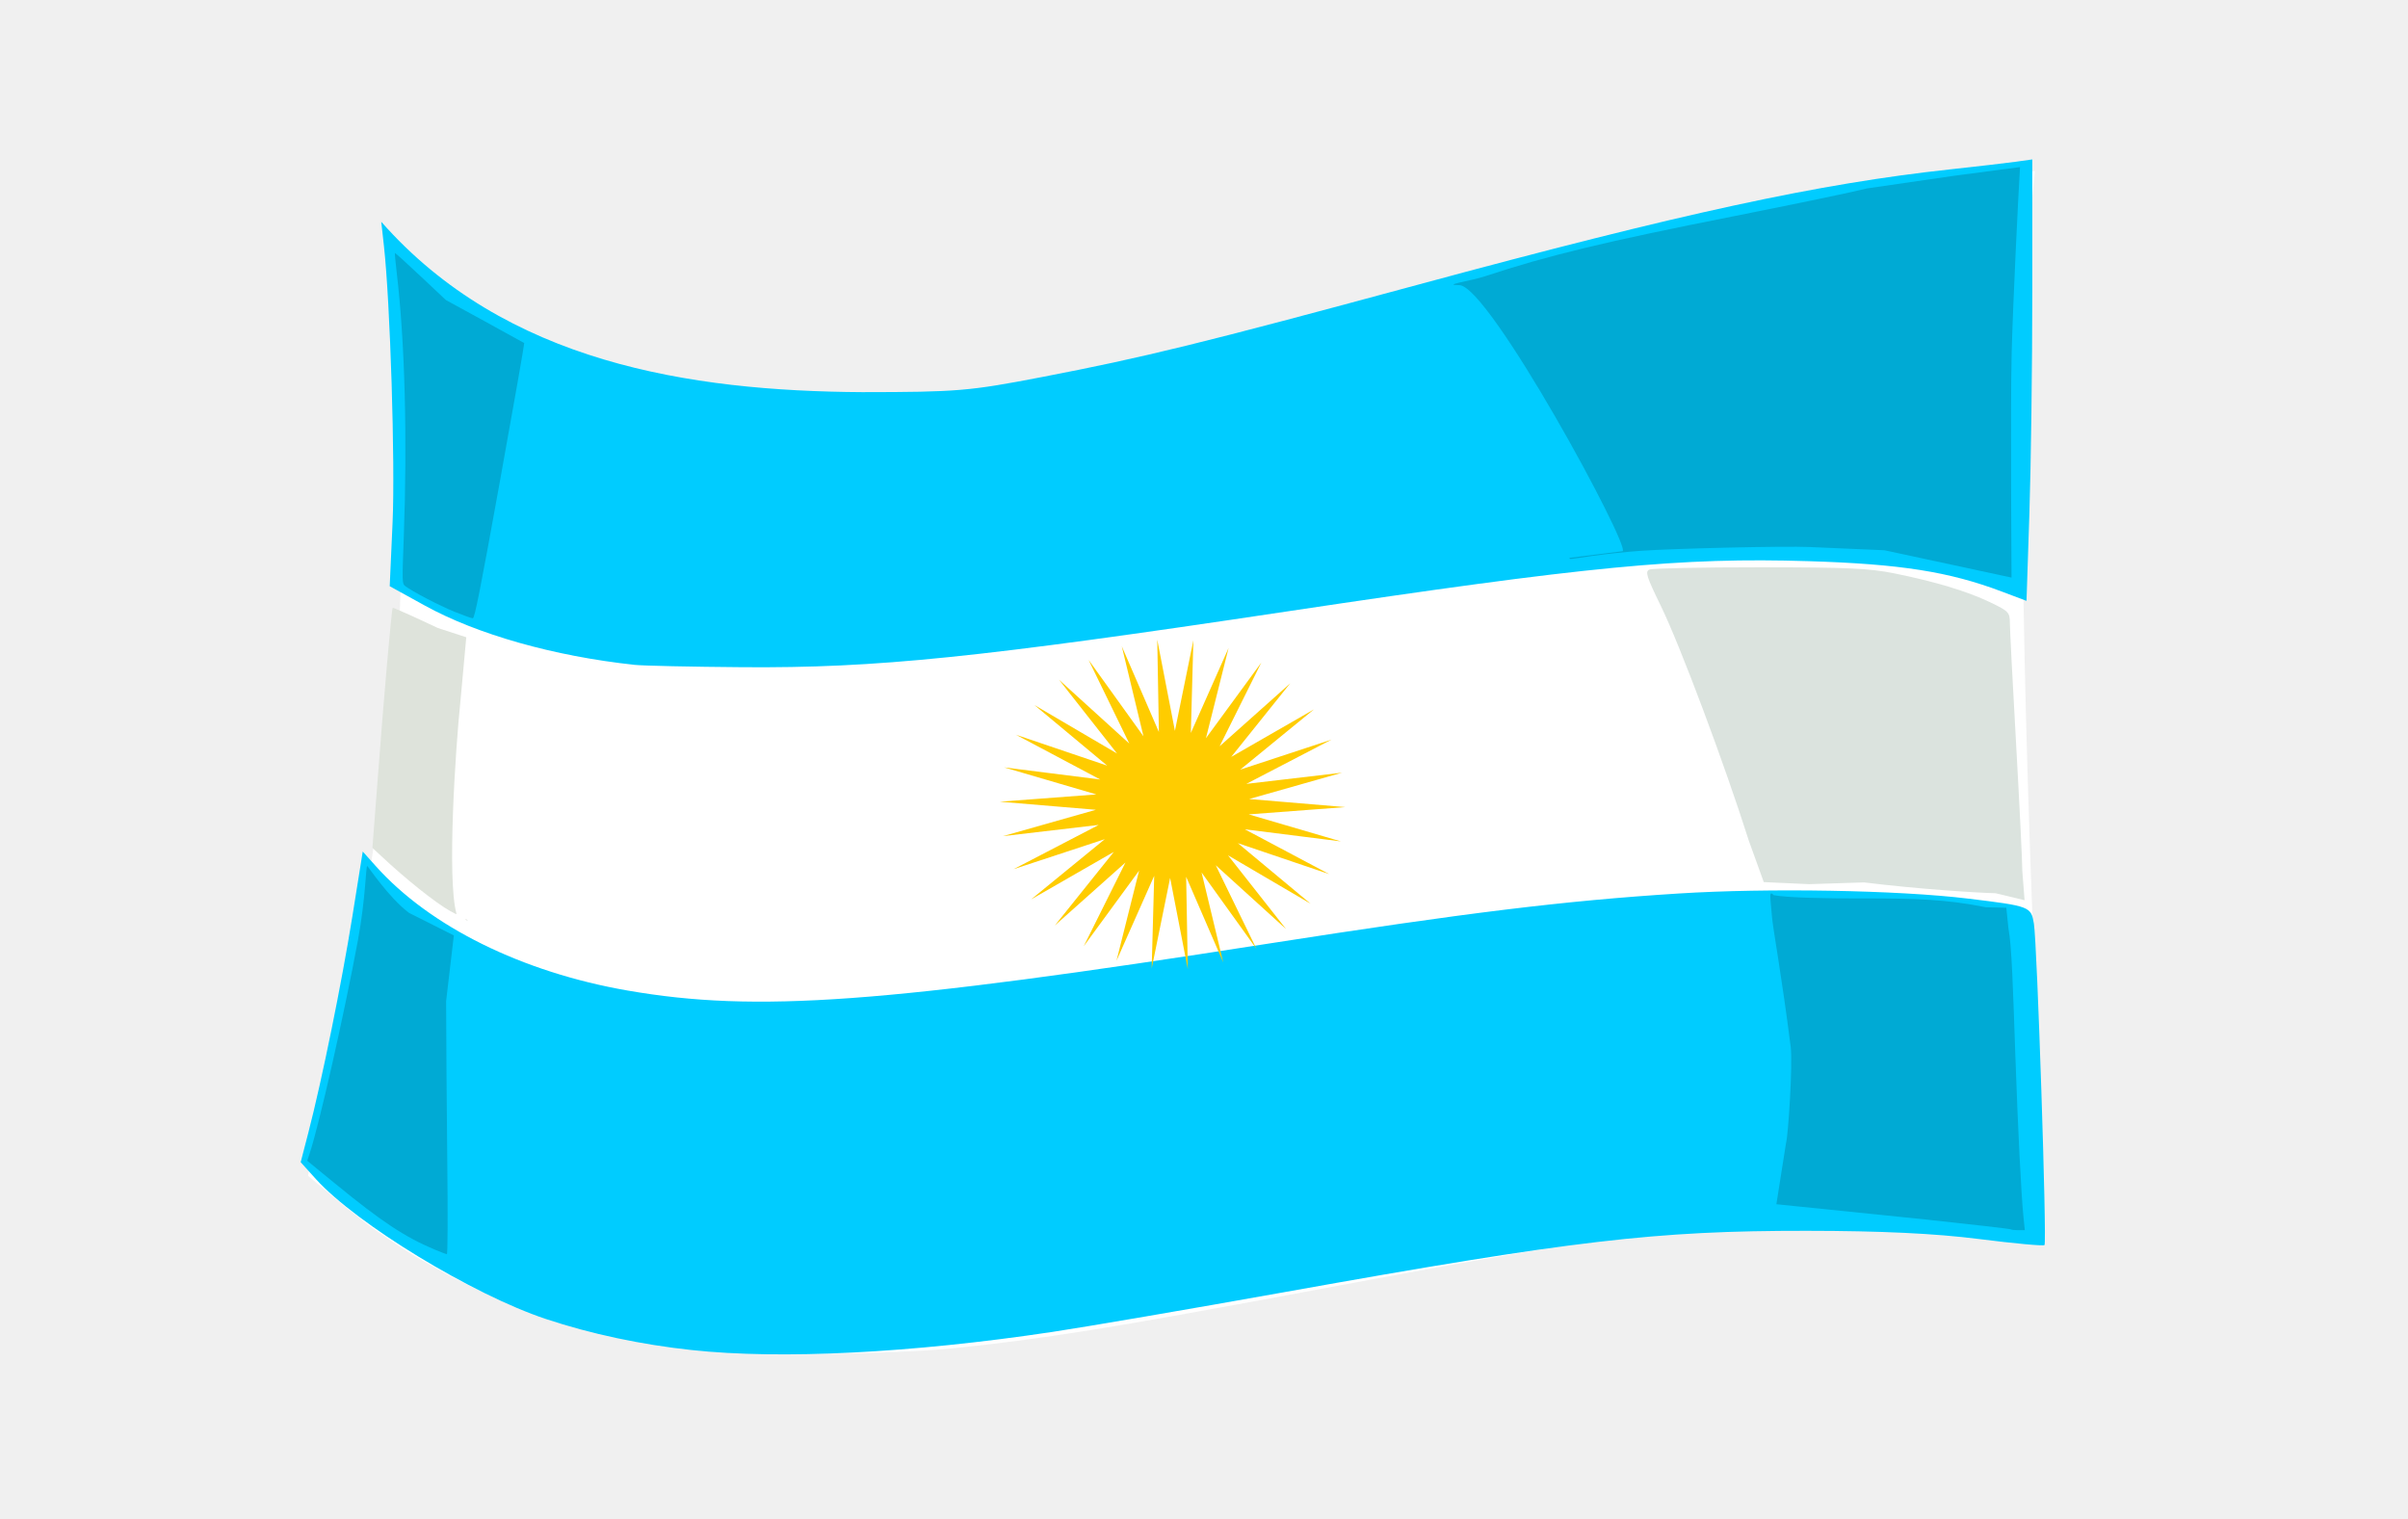
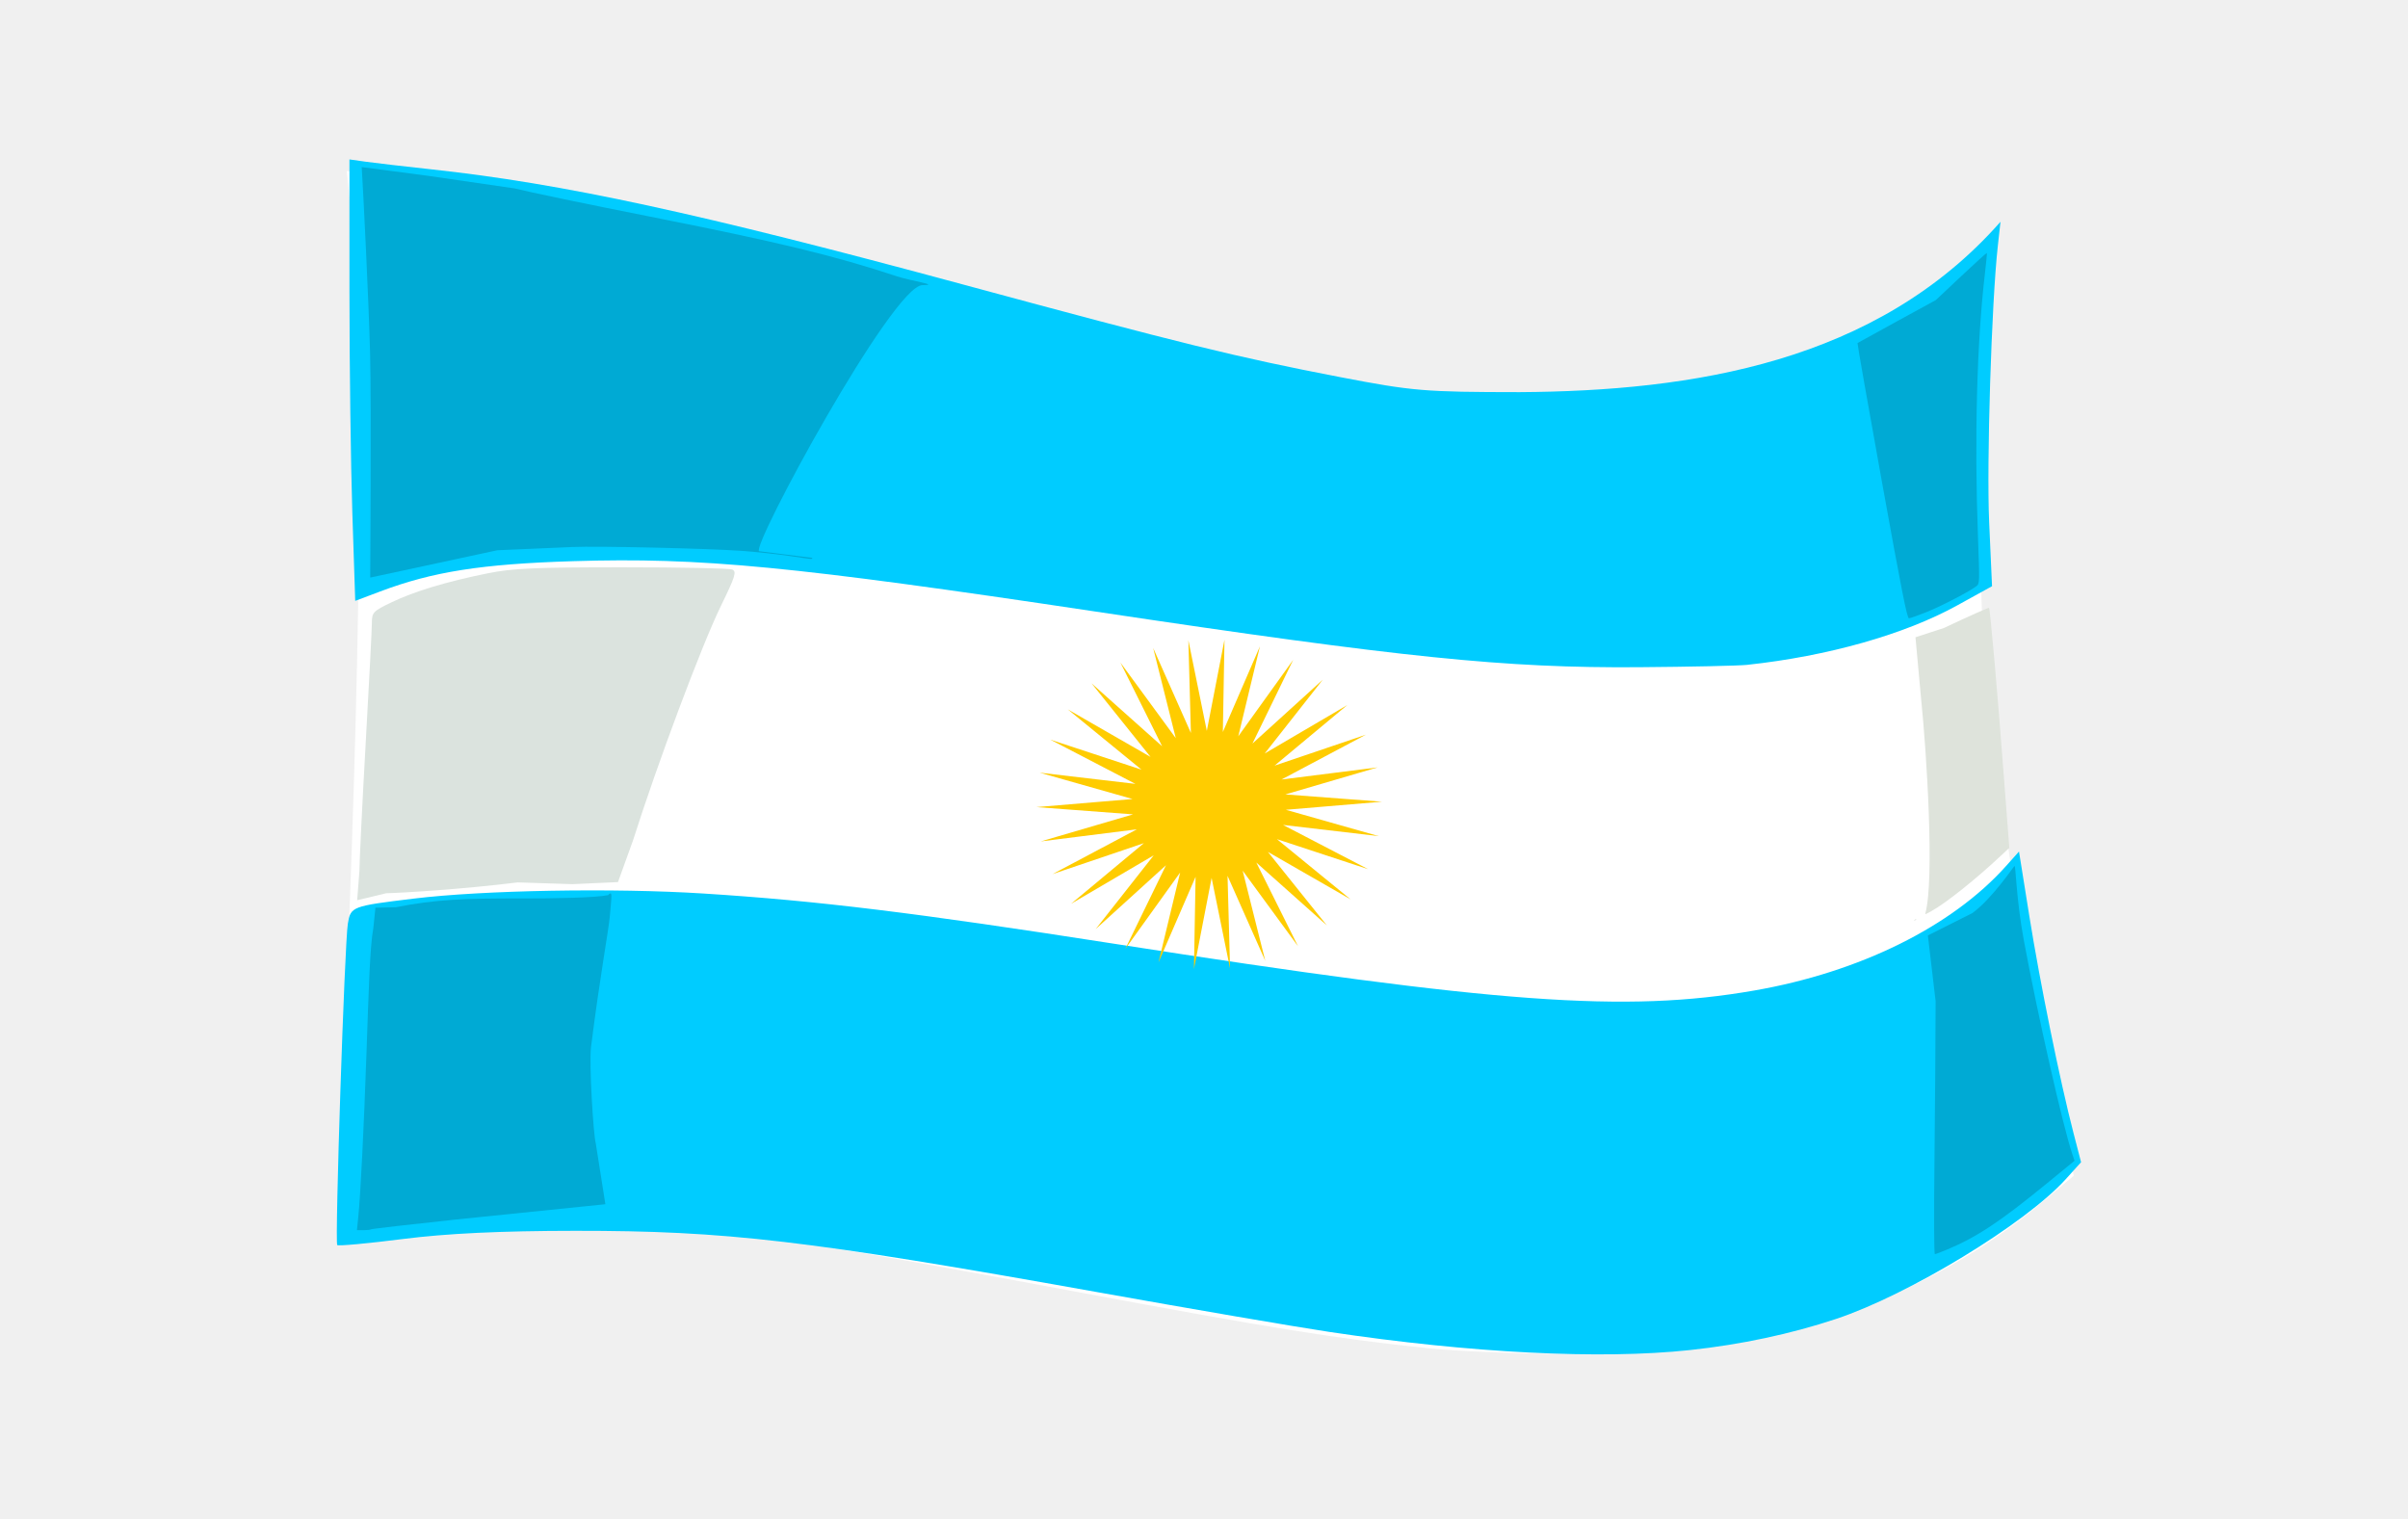
<svg xmlns="http://www.w3.org/2000/svg" width="303.307" height="191.268" id="svg4363" version="1.1">
  <defs id="defs4365">
    </defs>
-   <g id="layer1" transform="translate(0,-861.0945)">
+   <g id="layer1" transform="translate(300,-861.0945) scale(-1,1)">
    <path style="fill:#ffffff;fill-opacity:1" d="m 87.145,1031.1 c -16.8,-2.016 -32.334,-8.507 -44.246,-18.488 -2.203,-1.846 -4.045,-3.381 -4.093,-3.412 -0.049,-0.031 0.805,-3.913 1.896,-8.628 4.513,-19.495 7.52,-37.724 9.251,-56.081 0.984,-10.432 0.825,-34.48 -0.293,-44.461 -0.496,-4.43 -0.824,-8.139 -0.727,-8.242 0.096,-0.103 1.983,1.39 4.192,3.318 21.911,19.117 51.647,22.421 99.122,11.014 3.651,-0.877 14.335,-3.687 23.743,-6.245 32,-8.699 36.658,-9.919 45.265,-11.854 11.312,-2.543 23.278,-4.554 29.801,-5.009 l 5.26,-0.367 -0.327,3.327 c -1.773,18.05 -1.651,50.381 0.376,99.796 0.698,17.024 1.19,31.038 1.092,31.142 -0.098,0.104 -1.522,-0.064 -3.166,-0.372 -10.995,-2.063 -29.858,-2.083 -46.134,-0.049 -11.785,1.473 -18.051,2.521 -43.911,7.344 -24.519,4.573 -32.599,5.872 -43.855,7.048 -8.417,0.88 -26.741,1.001 -33.245,0.221 l 0,-10e-5 z" id="path3428" />
    <path style="fill:#00ccff;fill-opacity:1" d="m 79.897,944.832 c -10.127,-1.091 -19.793,-3.827 -26.41,-7.476 l -4.399,-2.426 0.362,-8.073 c 0.334,-7.451 -0.298,-27.623 -1.091,-34.782 l -0.338,-3.049 c 15.61,17.733 38.82,21.328 60.574,21.46 11.962,-0.008 13.47,-0.134 22.618,-1.895 12.971,-2.498 20.095,-4.248 47.451,-11.653 33.278,-9.008 50.419,-12.721 67.011,-14.515 3.371,-0.365 7.07,-0.794 8.219,-0.955 l 2.09,-0.292 -0.001,16.759 c -0.001,9.218 -0.165,21.728 -0.364,27.801 l -0.363,11.042 -3.119,-1.176 c -6.64,-2.505 -12.778,-3.47 -24.343,-3.826 -16.059,-0.495 -27.651,0.623 -65.791,6.348 -38.764,5.818 -51.62,7.135 -68.454,7.009 -6.436,-0.048 -12.58,-0.182 -13.652,-0.298 l -1.7e-4,0 z" id="path3243" />
    <path style="fill:#00ccff;fill-opacity:1" d="m 87.141,1031.143 c -6.416,-0.689 -12.704,-2.028 -18.389,-3.916 -9.193,-3.054 -23.865,-11.979 -28.953,-17.612 l -1.927,-2.134 0.96,-3.699 c 1.697,-6.539 4.212,-18.89 5.553,-27.275 l 1.305,-8.158 1.641,1.835 c 6.813,7.62 18.428,13.362 31.7,15.67 16.228,2.822 32.326,1.647 80.552,-5.878 25.154,-3.925 37.401,-5.423 51.823,-6.339 11.283,-0.716 27.7,-0.427 36.499,0.643 7.796,0.948 7.924,0.997 8.281,3.155 0.409,2.47 1.653,40.145 1.337,40.481 -0.133,0.142 -3.856,-0.201 -8.274,-0.762 -5.509,-0.7 -12.319,-1.024 -21.684,-1.032 -19.022,-0.016 -29.29,1.189 -65.754,7.72 -11.799,2.114 -24.964,4.37 -29.255,5.014 -17.787,2.67 -34.167,3.494 -45.415,2.287 l 0,0 z" id="path3247" />
    <path style="fill:#dee3db;fill-opacity:1" d="m 49.468,937.653 c -0.147,0.147 -1.118,11.23 -1.853,21.054 l -0.706,9.178 1.059,0.986 c 3.079,2.9 6.925,5.972 8.734,6.971 0.244,0.135 0.498,0.275 0.75,0.399 0.013,-0.024 0.031,-0.046 0.044,-0.07 -1.204,-4.292 -0.136,-20.666 0.507,-26.852 l 0.728,-7.957 -3.595,-1.174 c -3.065,-1.453 -5.619,-2.584 -5.669,-2.535 z m 9.22,39.198 c -0.02,0.034 -0.047,0.06 -0.066,0.094 0.073,0.027 0.148,0.066 0.221,0.094 0.013,0.005 0.056,10e-4 0.088,0 -0.042,-0.054 -0.114,-0.112 -0.243,-0.188 z" id="path3253" />
    <path style="fill:#00aad4;fill-opacity:1" d="m 57.238,938.147 c -1.893,-0.767 -5.405,-2.604 -6.23,-3.258 -0.355,-0.281 -0.36,-0.522 -0.147,-6.226 0.461,-12.337 0.135,-24.578 -0.883,-33.161 -0.162,-1.369 -0.269,-2.514 -0.236,-2.545 0.032,-0.031 1.491,1.29 3.241,2.937 l 3.182,2.994 4.896,2.676 c 2.693,1.472 4.929,2.705 4.97,2.74 0.041,0.035 -1.333,7.851 -3.054,17.368 -2.494,13.796 -3.188,17.303 -3.423,17.299 -0.163,-0.003 -1.204,-0.374 -2.315,-0.824 l 0,0 z" id="path3269" />
    <path style="fill:#00aad4;fill-opacity:1" d="m 54.707,1018.466 c -3.711,-1.559 -6.671,-3.522 -12.471,-8.271 l -3.539,-2.898 0.293,-0.876 c 1.204,-3.6 4.351,-17.495 6.097,-26.917 0.978,-5.281 0.998,-9.439 1.174,-9.33 0.131,0.082 2.723,4.012 5.277,5.914 l 5.629,2.83 -0.974,8.281 c 0.006,4.209 0.07,13.101 0.142,19.76 0.079,7.274 0.059,12.105 -0.049,12.101 -0.099,0 -0.809,-0.272 -1.578,-0.595 l 1e-5,0 -6e-5,0 z" id="path3278" />
    <path style="fill:#00aad4;fill-opacity:1" d="m 204.378,930.523 c 1.08,-0.448 -16.818,-33.511 -20.568,-33.512 -2.329,-7.5e-4 1.479,-0.536 3.208,-1.109 7.933,-2.626 15.116,-4.36 31.415,-7.584 7.477,-1.479 15.262,-3.103 16.724,-3.489 l 11.058,-1.607 8.223,-1.082 c -0.216,3.479 -0.88,16.869 -1.049,23.255 -0.188,7.133 -0.006,28.607 -0.026,28.449 l -16.001,-3.442 -9.451,-0.409 c -3.102,-0.14 -17.172,0.181 -21.398,0.489 -1.734,0.126 -4.391,0.411 -5.905,0.633 -3.228,0.473 -2.818,0.439 -2.929,0.246 l 0,0 6.698,-0.839 z" id="path3404" />
    <path style="fill:#00aad4;fill-opacity:1" d="m 253.269,1015.936 c -0.064,-0.06 -4.896,-0.618 -10.739,-1.242 l -18.782,-1.921 1.208,-7.647 c 0.302,-1.07 0.861,-10.068 0.6,-12.146 -1.109,-8.84 -2.237,-14.852 -2.364,-16.434 -0.216,-2.69 -0.435,-3.419 0.321,-2.602 0.759,0.821 -0.53,-0.182 -0.101,-0.098 1.658,0.325 6.81,0.422 10.794,0.413 7.292,-0.017 11.029,0.126 15.939,1.11 l 2.565,0.056 0.268,2.593 c 0.422,2.21 0.579,7.684 0.867,15.936 0.323,9.259 0.744,17.646 1.023,20.384 l 0.174,1.705 -0.828,0 c -0.456,0 -0.881,-0.049 -0.944,-0.108 l 0,0 z" id="path3412" />
    <path style="fill:#dbe3de;fill-opacity:1" d="m 227.893,972.46 -5.733,-0.262 -1.891,-5.242 c -3.077,-9.706 -8.641,-24.556 -11.06,-29.516 -1.834,-3.76 -2.021,-4.358 -1.441,-4.609 0.366,-0.159 6.606,-0.286 13.866,-0.284 11.065,0.004 13.805,0.127 16.943,0.761 5.201,1.051 9.223,2.264 12.116,3.654 2.301,1.105 2.463,1.274 2.465,2.572 0.001,0.764 0.353,7.616 0.783,15.226 0.43,7.611 0.783,14.828 0.786,16.039 l 0.284,3.684 -3.657,-0.881 c -1.896,-0.036 -9.597,-0.498 -16.564,-1.365 l -6.896,0.222 z" id="path3418" />
    <path style="fill:#ffcc00;fill-opacity:1" id="path3432" d="m 188.61,459.277 -9.8,2.904 10.137,0.891 -10.19,0.802 9.73,2.979 -10.134,-1.334 8.898,4.937 -9.635,-3.411 7.677,6.679 -8.715,-5.34 6.121,8.129 -7.415,-7.035 4.297,9.224 -5.79,-8.423 2.285,9.916 -3.912,-9.443 0.173,10.174 -1.863,-10.05 -1.946,9.988 0.267,-10.218 -3.98,9.365 2.386,-9.939 -5.84,8.333 4.4,-9.226 -7.445,6.937 6.222,-8.109 -8.725,5.237 7.772,-6.639 -9.623,3.309 8.982,-4.878 -10.101,1.236 9.8,-2.904 -10.137,-0.891 10.19,-0.802 -9.73,-2.979 10.134,1.334 -8.898,-4.937 9.635,3.411 -7.677,-6.679 8.715,5.34 -6.121,-8.129 7.415,7.035 -4.297,-9.224 5.79,8.423 -2.285,-9.916 3.912,9.443 -0.173,-10.174 1.863,10.05 1.946,-9.988 -0.267,10.218 3.98,-9.365 -2.386,9.939 5.84,-8.333 -4.4,9.226 7.445,-6.937 -6.222,8.109 8.725,-5.237 -7.772,6.639 9.623,-3.309 -8.982,4.878 10.101,-1.236 z" transform="matrix(1.19439,0,0,1.143026,-56.22487,433.4496)" />
  </g>
</svg>
